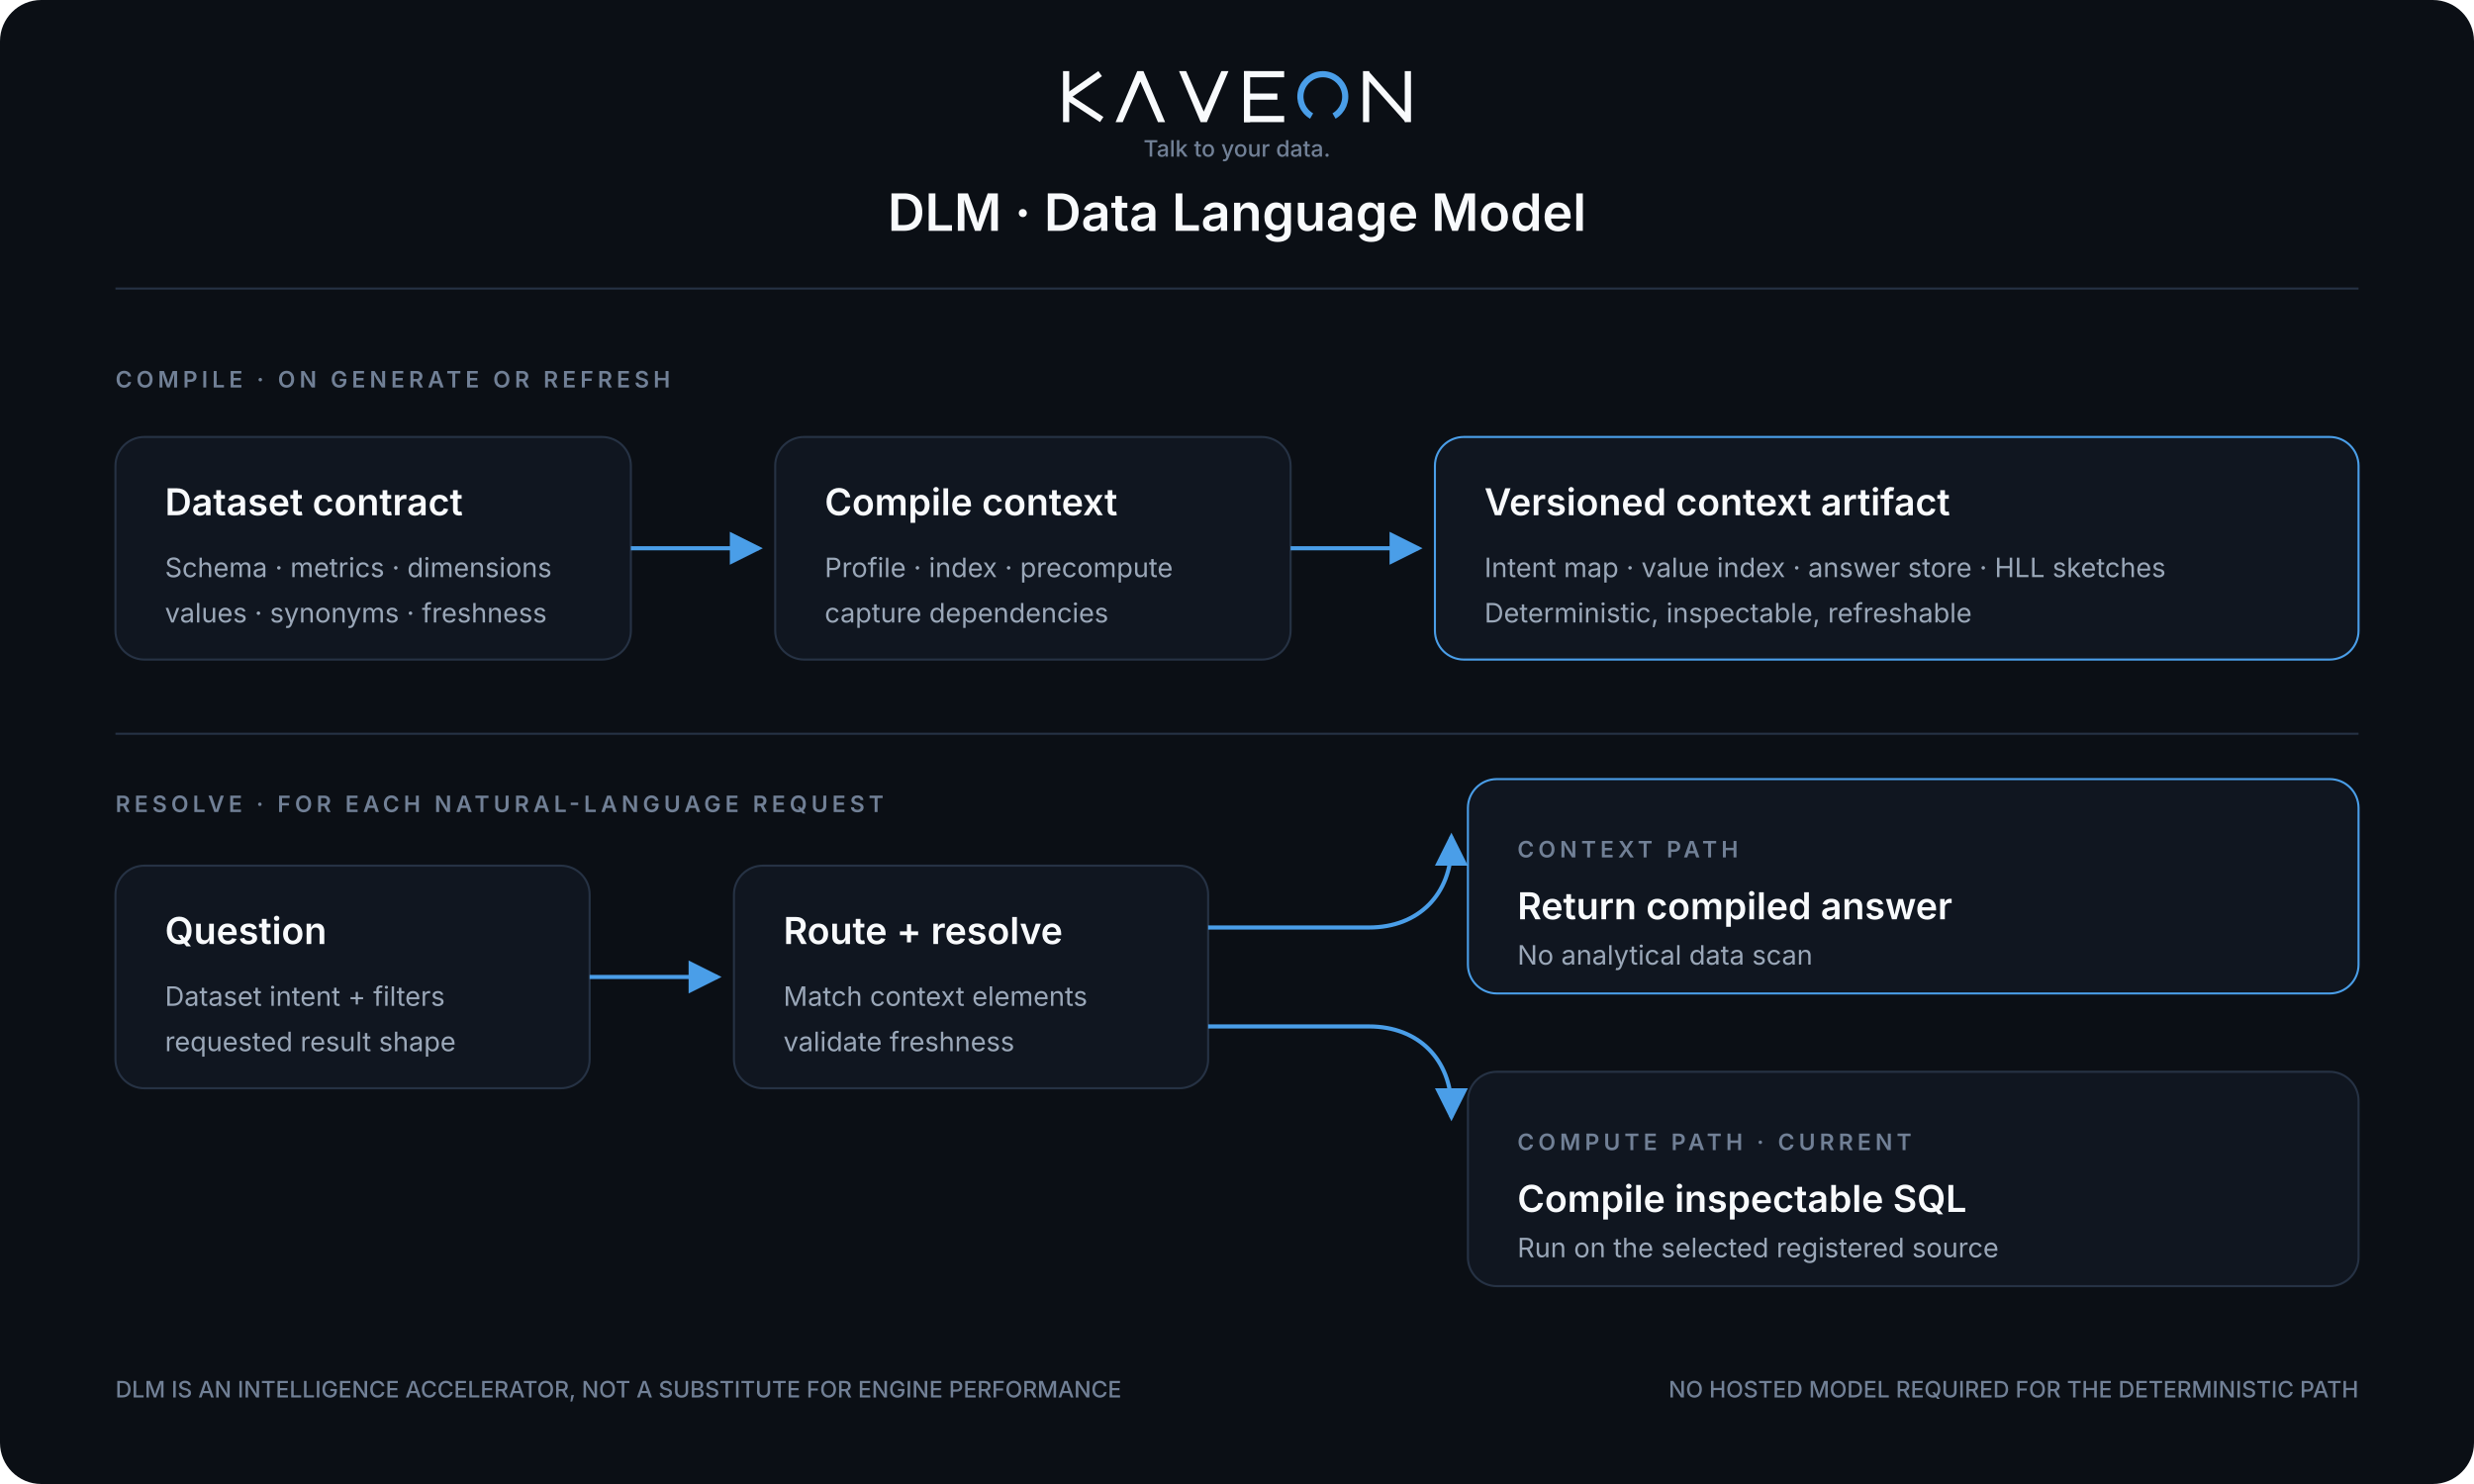
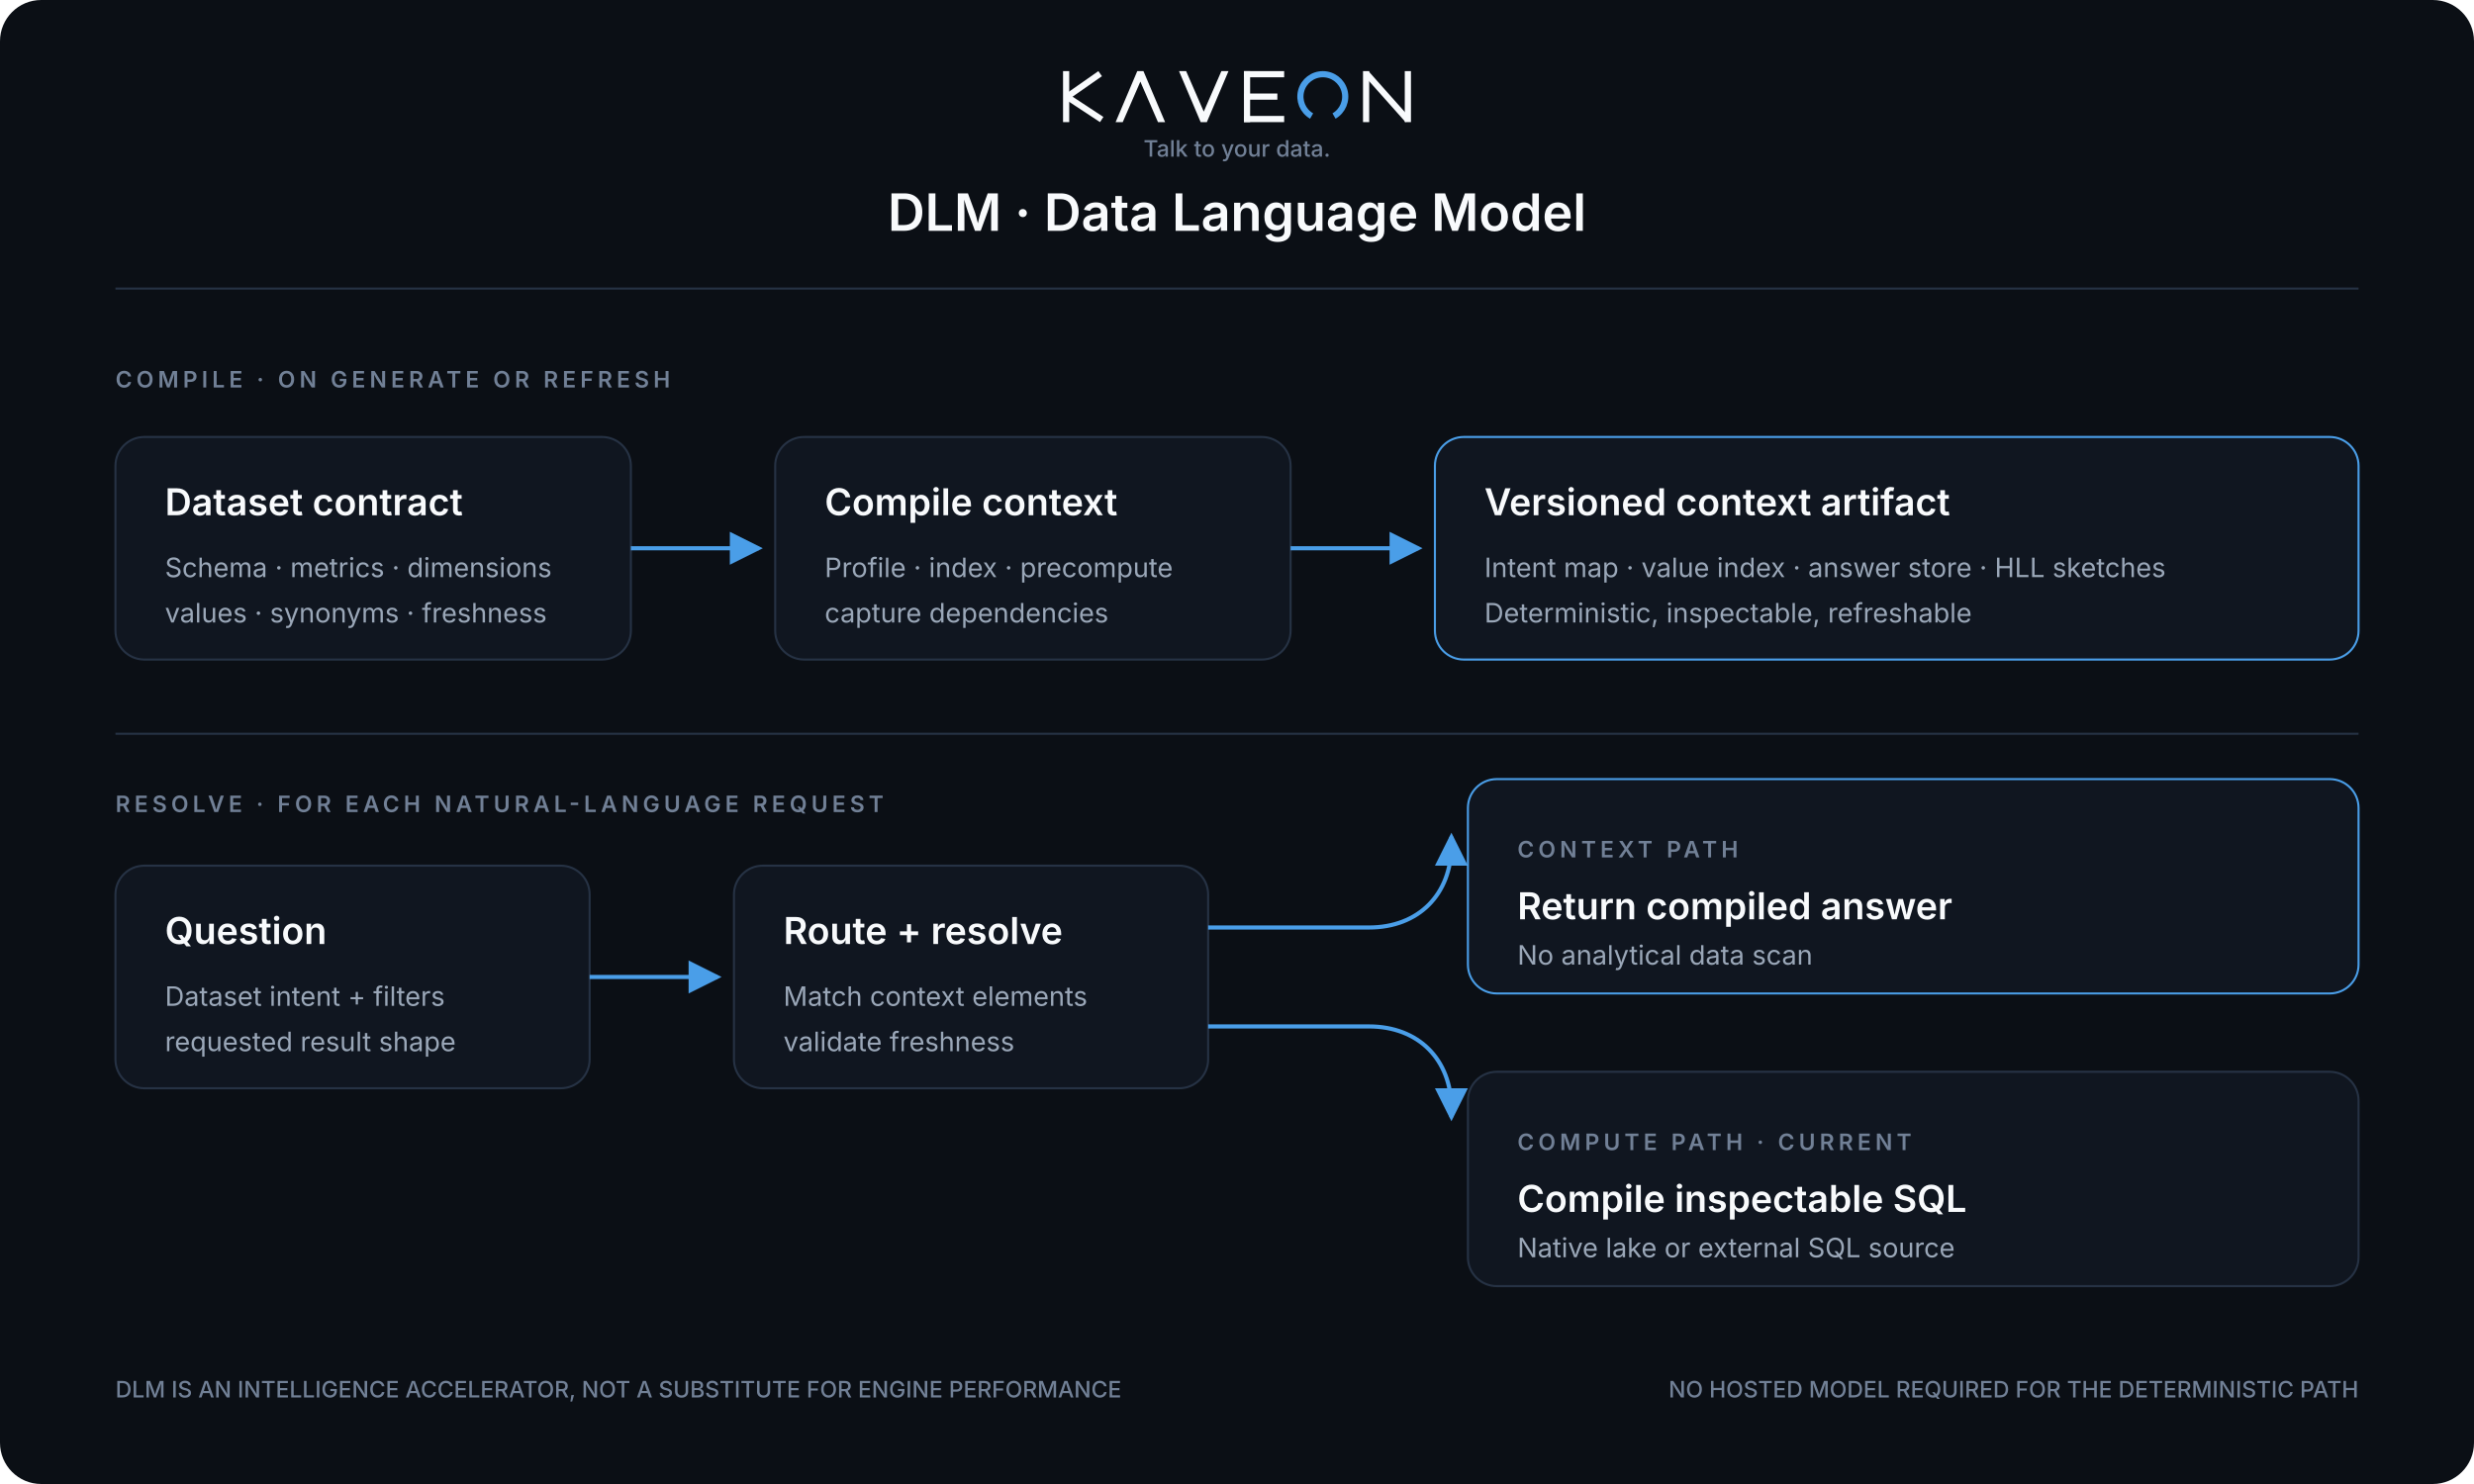
<svg xmlns="http://www.w3.org/2000/svg" width="1200" height="720" viewBox="0 0 1200 720" role="img" aria-labelledby="dlm-title dlm-desc">
  <defs>
    <marker id="dlm-arrow" markerWidth="8" markerHeight="8" refX="7" refY="4" orient="auto">
      <path d="M0 0 8 4 0 8Z" fill="#4A9EE8" />
    </marker>
    <style>.eyebrow{font:600 11px Inter,Segoe UI,sans-serif;letter-spacing:2px;fill:#718096}.title{font:600 25px Inter,Segoe UI,sans-serif;fill:#f8fafc}.heading{font:600 18px Inter,Segoe UI,sans-serif;fill:#f8fafc}.body{font:400 13px Inter,Segoe UI,sans-serif;fill:#9aa7b8}.note{font:500 11px Inter,Segoe UI,sans-serif;fill:#718096}.box{fill:#101620;stroke:#263244;stroke-width:1}.accent{stroke:#4A9EE8}.rule{stroke:#263244}.flow{fill:none;stroke:#4A9EE8;stroke-width:2;marker-end:url(#dlm-arrow)}.motion{stroke-dasharray:7 8;animation:dlm-flow 3s linear infinite}@keyframes dlm-flow{to{stroke-dashoffset:-30}}@media(prefers-reduced-motion:reduce){.motion{animation:none}}</style>
  </defs>
  <rect width="1200" height="720" rx="20" fill="#0b0f15" />
  <g transform="translate(502.125 24) scale(.15)" fill="#f8fafc">
    <rect x="90" y="70" width="20" height="165" />
    <polygon points="108.73,161.2 215.73,86.39 204.27,70 97.27,144.8" />
    <polygon points="97.51,161.36 209.51,235 220.49,218.29 108.49,144.64" />
    <path d="M260 235 330 70h20l70 165h-23l-57-131-57 131Z" />
    <path d="M465 70h23l57 131 57-131h23l-70 165h-20Z" />
    <rect x="675" y="70" width="20" height="165" />
    <rect x="675" y="70" width="130" height="20" />
    <rect x="675" y="142.5" width="108" height="20" />
    <rect x="675" y="215" width="130" height="20" />
    <rect x="1060" y="70" width="20" height="165" />
    <rect x="1195" y="70" width="20" height="165" />
    <polygon points="1062.53,83.3 1197.53,235 1212.47,221.7 1077.47,70" />
    <path d="M966.25 215.29A72.5 72.5 0 1 0 893.75 215.29" fill="none" stroke="#4A9EE8" stroke-width="20" />
  </g>
  <text x="600" y="76" text-anchor="middle" class="note">Talk to your data.</text>
  <text x="600" y="112" text-anchor="middle" class="title">DLM · Data Language Model</text>
  <line x1="56" y1="140" x2="1144" y2="140" class="rule" />
  <text x="56" y="188" class="eyebrow">COMPILE · ON GENERATE OR REFRESH</text>
  <g transform="translate(56 212)">
    <rect width="250" height="108" rx="14" class="box" />
    <text x="24" y="38" class="heading">Dataset contract</text>
    <text x="24" y="68" class="body">Schema · metrics · dimensions</text>
    <text x="24" y="90" class="body">values · synonyms · freshness</text>
  </g>
  <path d="M306 266h62" class="flow" />
  <g transform="translate(376 212)">
    <rect width="250" height="108" rx="14" class="box" />
    <text x="24" y="38" class="heading">Compile context</text>
    <text x="24" y="68" class="body">Profile · index · precompute</text>
    <text x="24" y="90" class="body">capture dependencies</text>
  </g>
  <path d="M626 266h62" class="flow" />
  <g transform="translate(696 212)">
    <rect width="448" height="108" rx="14" class="box accent" />
    <text x="24" y="38" class="heading">Versioned context artifact</text>
    <text x="24" y="68" class="body">Intent map · value index · answer store · HLL sketches</text>
    <text x="24" y="90" class="body">Deterministic, inspectable, refreshable</text>
  </g>
  <line x1="56" y1="356" x2="1144" y2="356" class="rule" />
  <text x="56" y="394" class="eyebrow">RESOLVE · FOR EACH NATURAL-LANGUAGE REQUEST</text>
  <g transform="translate(56 420)">
    <rect width="230" height="108" rx="14" class="box" />
    <text x="24" y="38" class="heading">Question</text>
    <text x="24" y="68" class="body">Dataset intent + filters</text>
    <text x="24" y="90" class="body">requested result shape</text>
  </g>
  <path d="M286 474h62" class="flow" />
  <g transform="translate(356 420)">
    <rect width="230" height="108" rx="14" class="box" />
    <text x="24" y="38" class="heading">Route + resolve</text>
    <text x="24" y="68" class="body">Match context elements</text>
    <text x="24" y="90" class="body">validate freshness</text>
  </g>
  <path d="M586 450h78c24 0 40-16 40-40v-4" class="flow" />
  <path d="M586 498h78c24 0 40 16 40 40v4" class="flow" />
  <g transform="translate(712 378)">
    <rect width="432" height="104" rx="14" class="box accent" />
    <text x="24" y="38" class="eyebrow">CONTEXT PATH</text>
    <text x="24" y="68" class="heading">Return compiled answer</text>
    <text x="24" y="90" class="body">No analytical data scan</text>
  </g>
  <g transform="translate(712 520)">
    <rect width="432" height="104" rx="14" class="box" />
    <text x="24" y="38" class="eyebrow">COMPUTE PATH · CURRENT</text>
    <text x="24" y="68" class="heading">Compile inspectable SQL</text>
-     <text x="24" y="90" class="body">Run on the selected registered source</text>
+     <text x="24" y="90" class="body">Native lake or external SQL source</text>
  </g>
  <text x="56" y="678" class="note">DLM IS AN INTELLIGENCE ACCELERATOR, NOT A SUBSTITUTE FOR ENGINE PERFORMANCE</text>
  <text x="1144" y="678" text-anchor="end" class="note">NO HOSTED MODEL REQUIRED FOR THE DETERMINISTIC PATH</text>
</svg>
